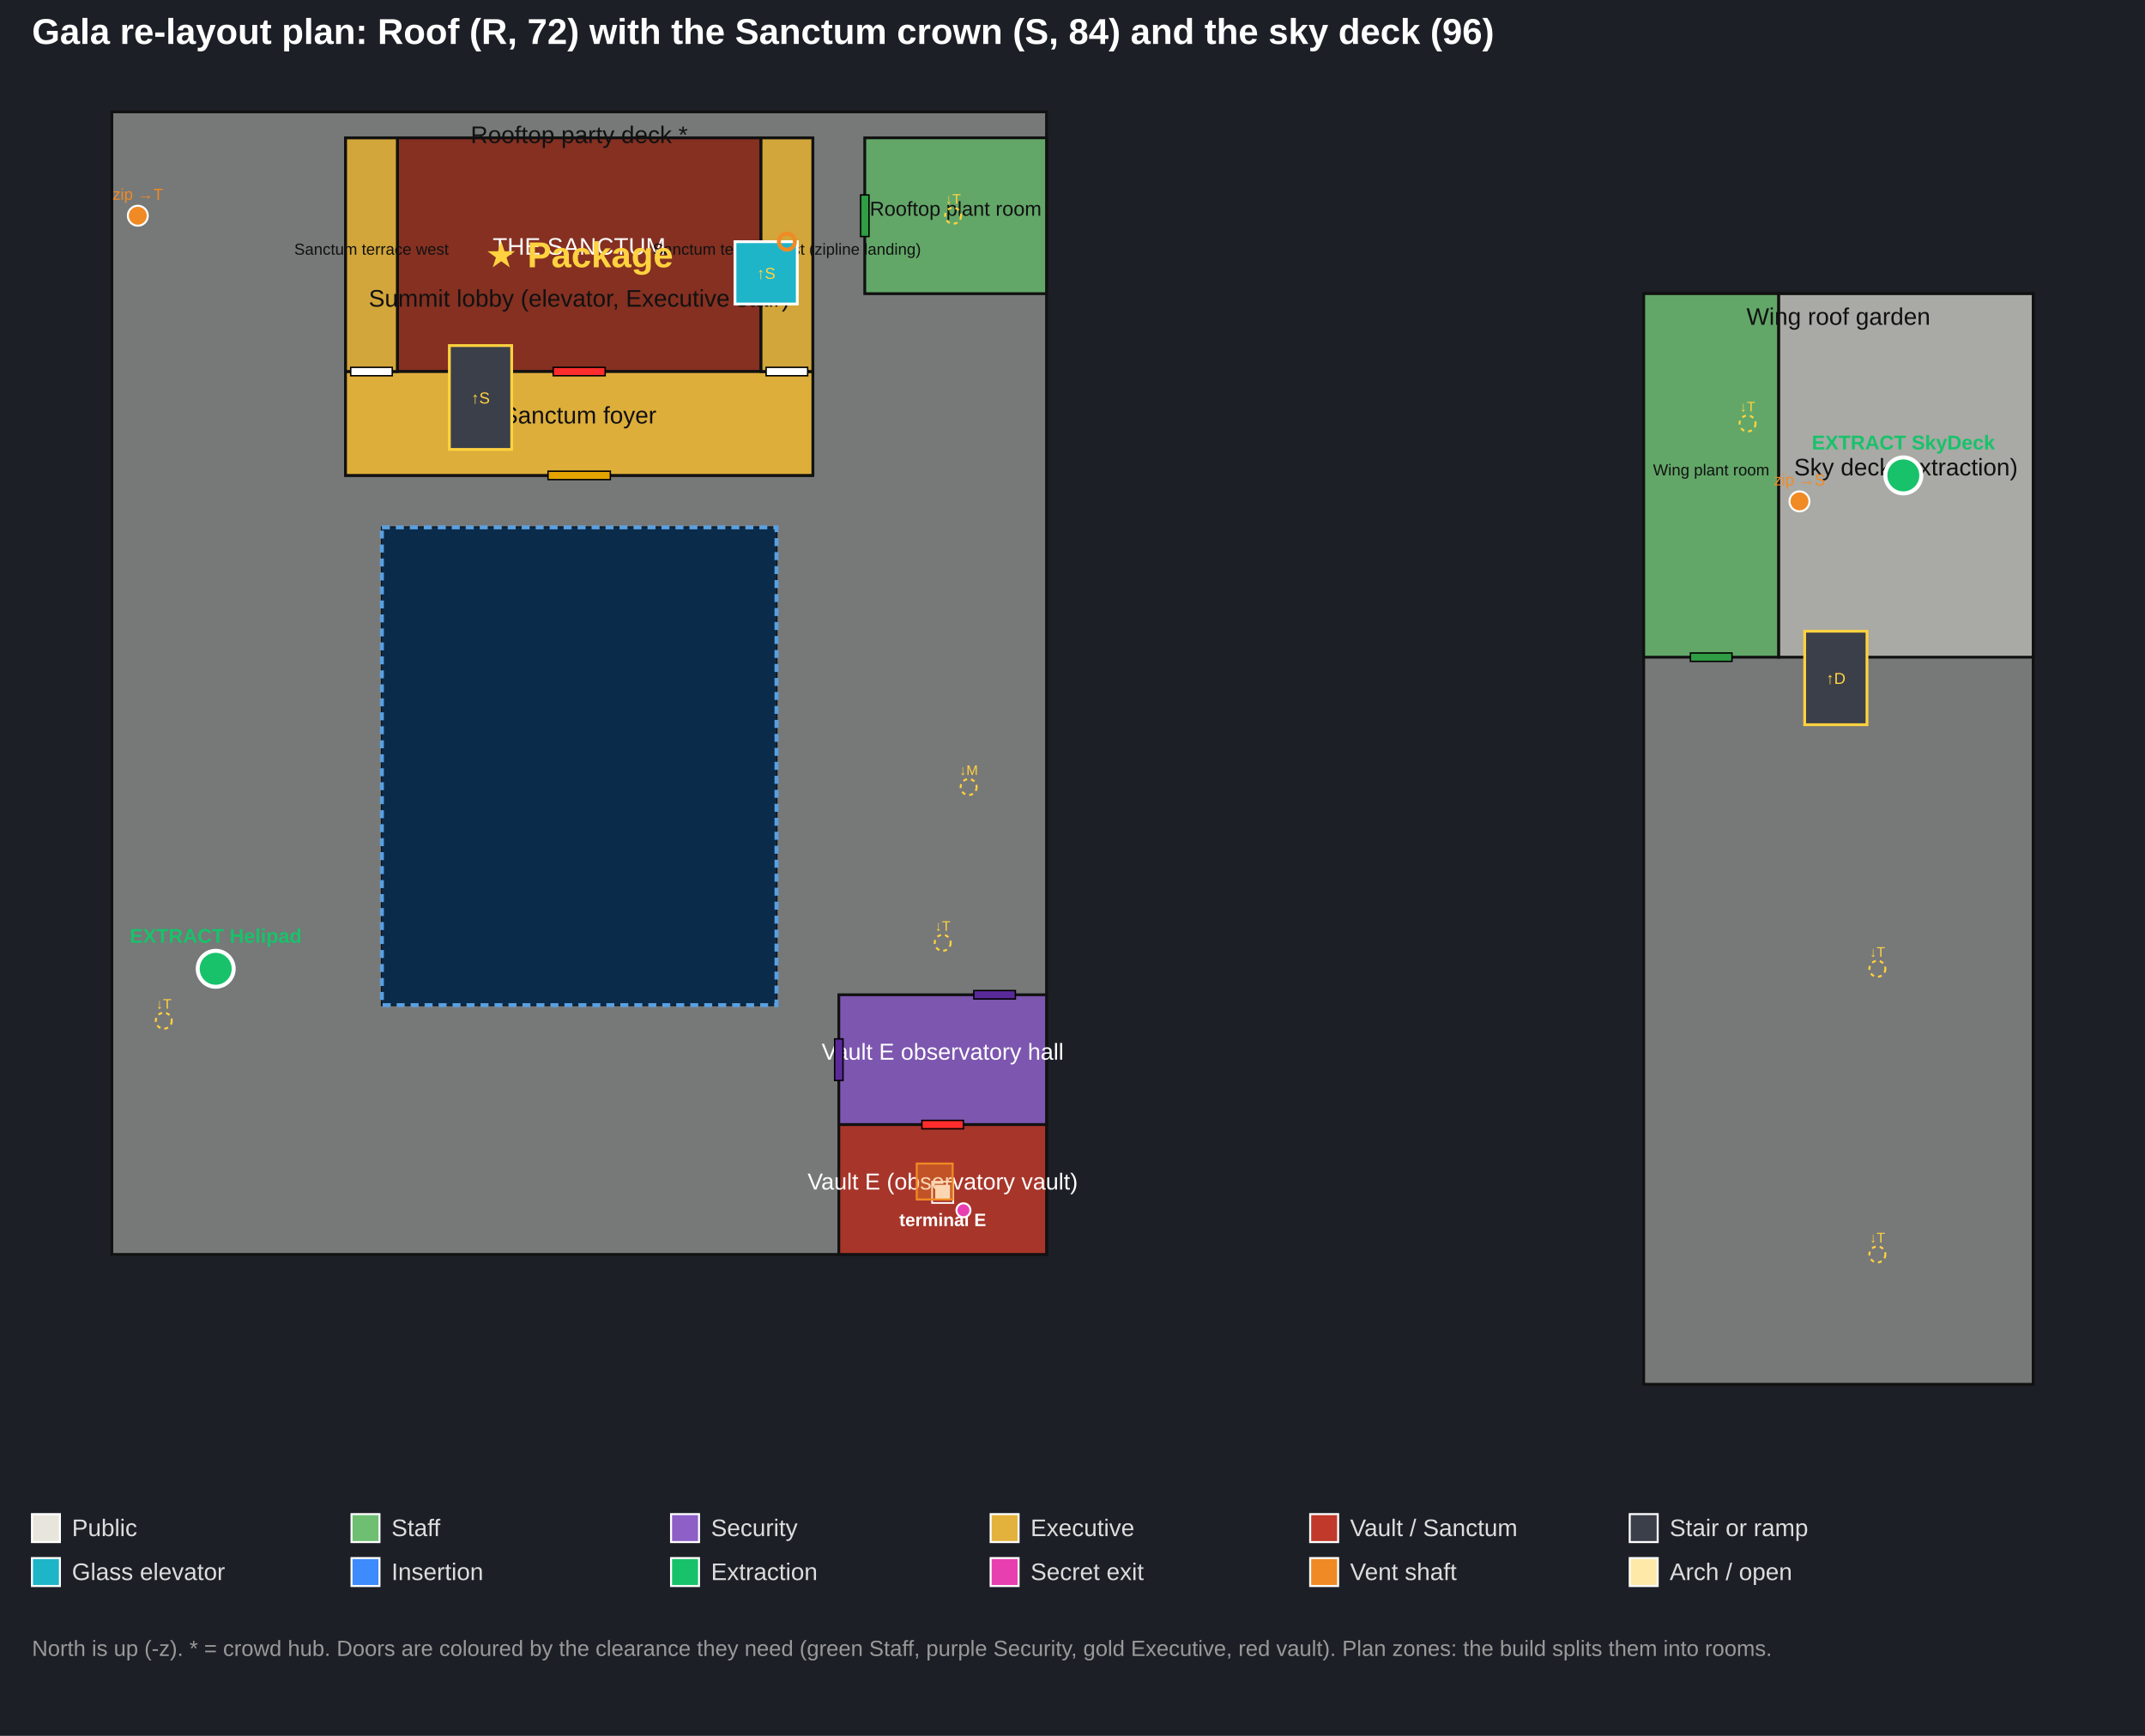
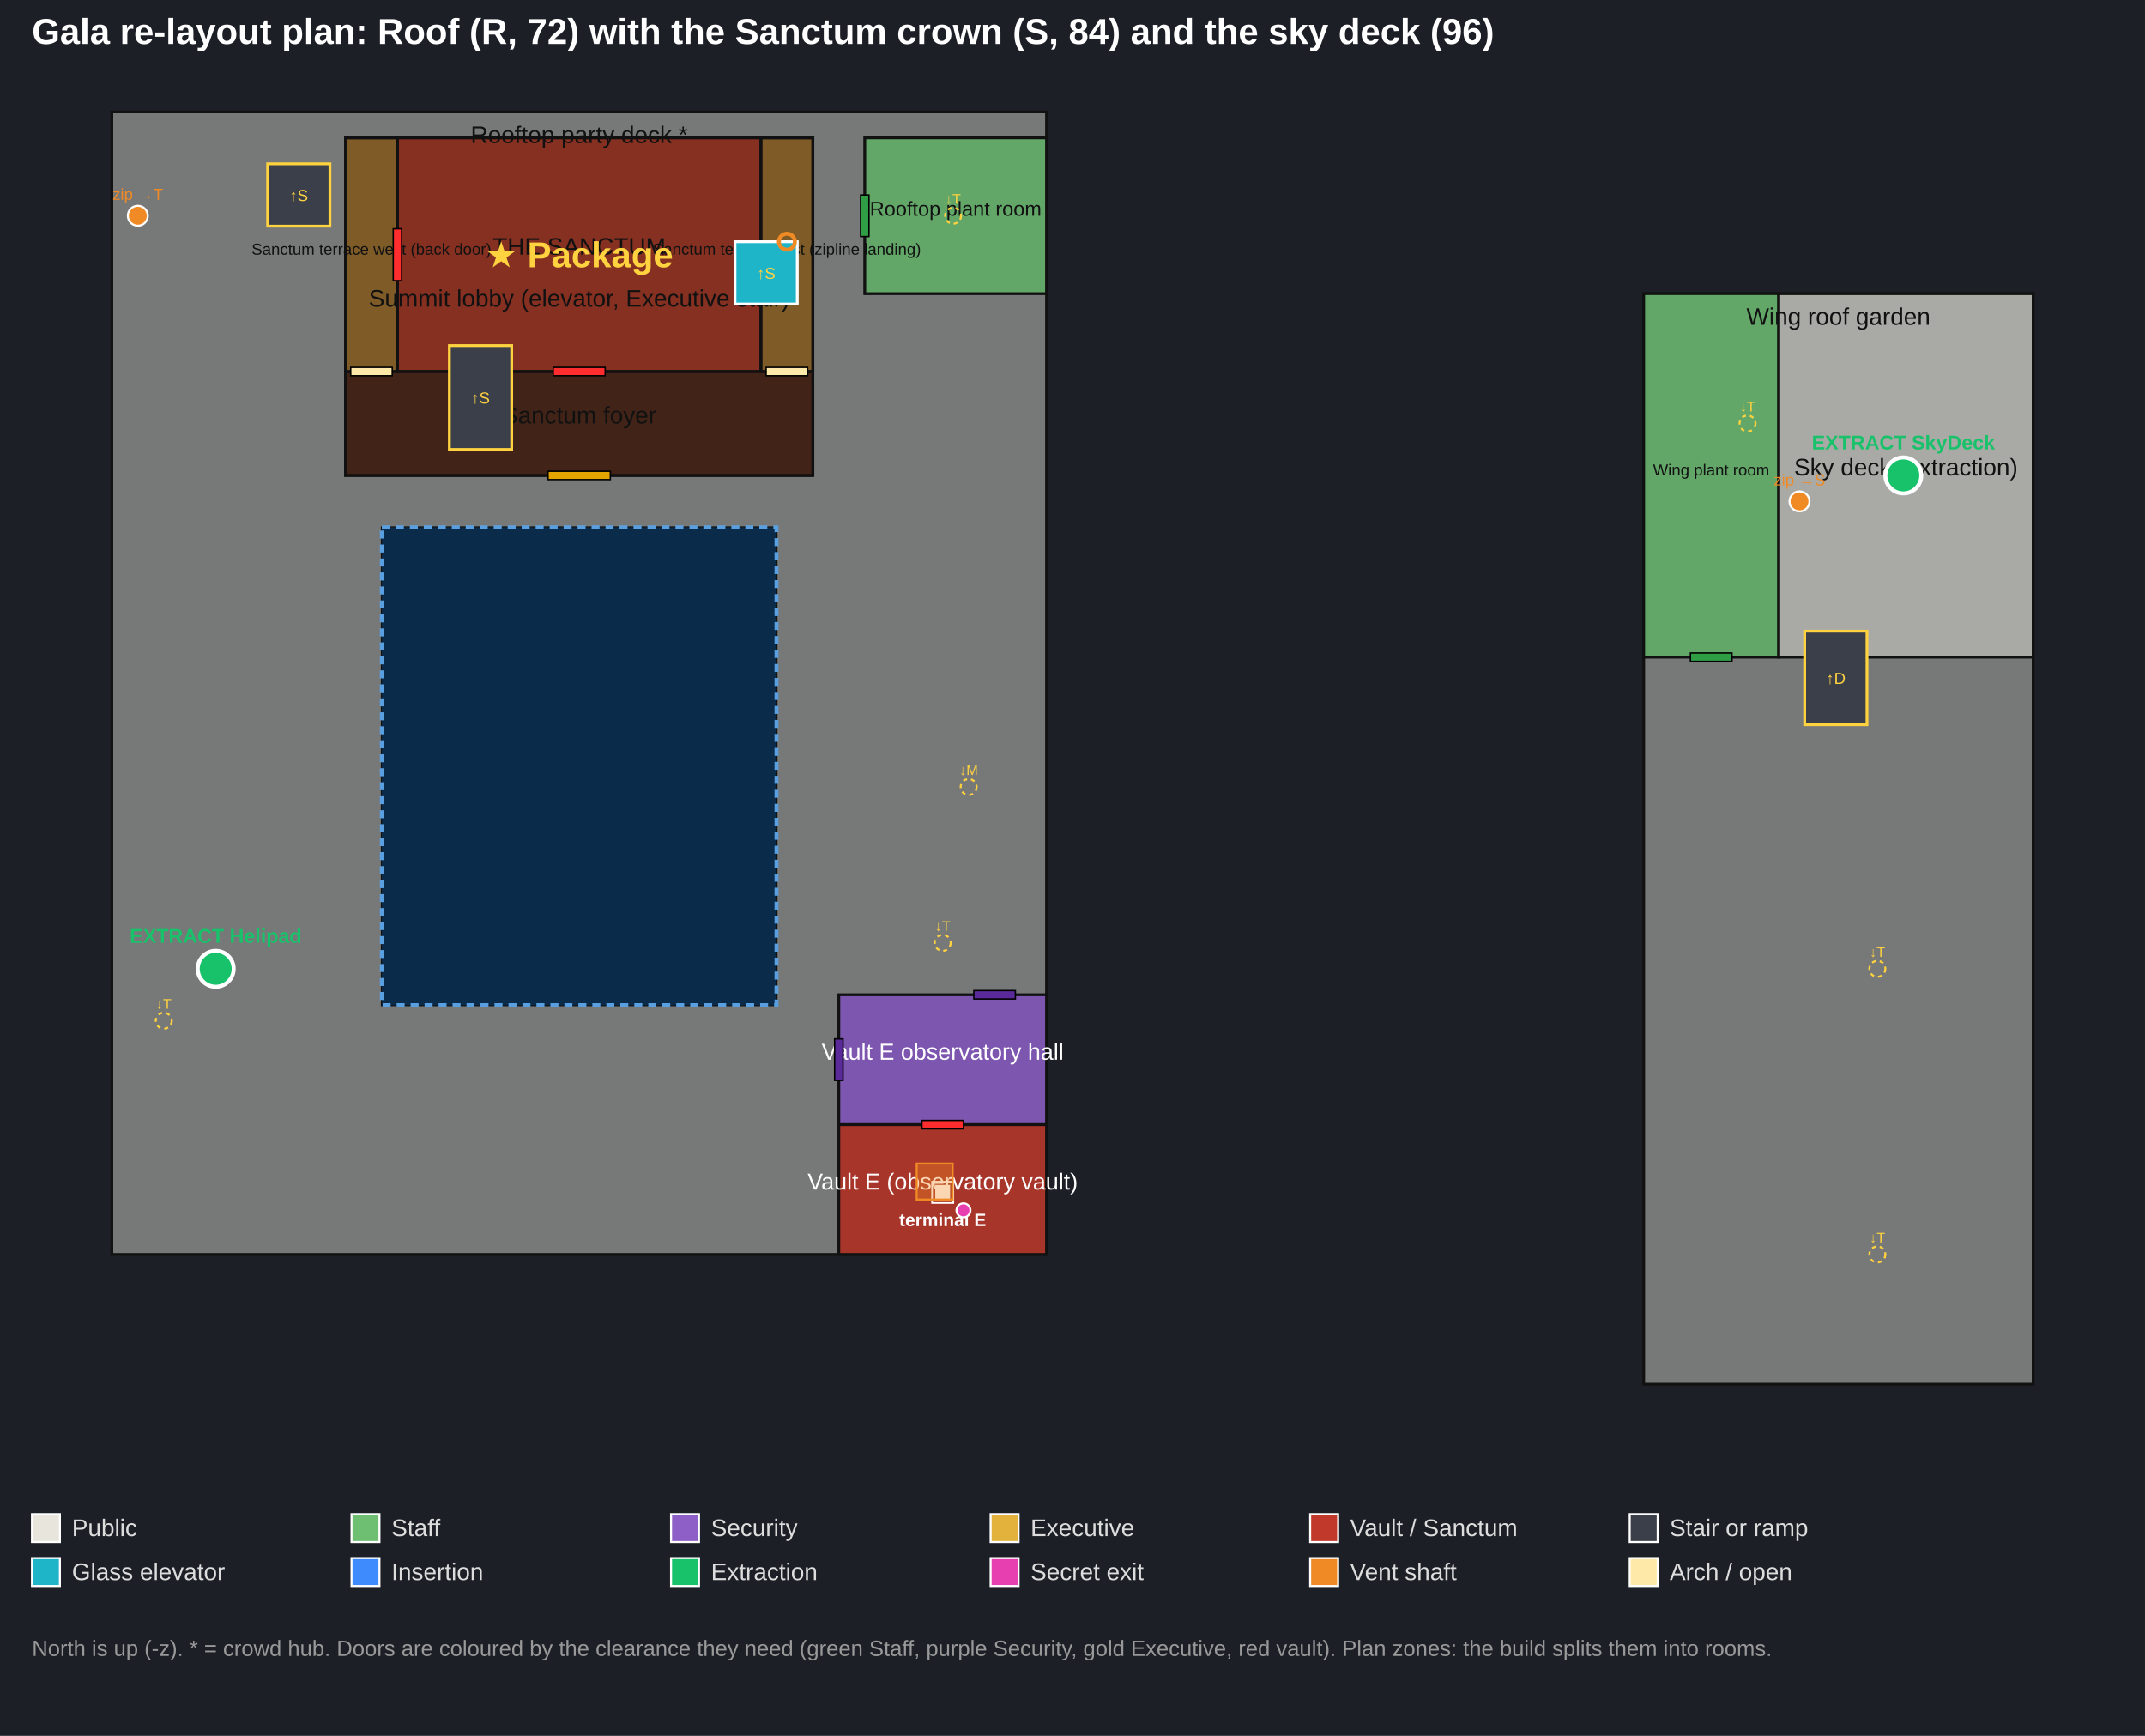
<svg xmlns="http://www.w3.org/2000/svg" width="1074" height="869" viewBox="0 0 1074 869" font-family="Segoe UI, Arial, sans-serif">
  <rect width="100%" height="100%" fill="#1c1f26" />
  <text x="16" y="22" fill="#fff" font-size="18" font-weight="700">Gala re-layout plan: Roof (R, 72) with the Sanctum crown (S, 84) and the sky deck (96)</text>
  <rect x="56.0" y="56.0" width="468.0" height="572.0" fill="#e8e6dc" stroke="#111" fill-opacity="0.45" stroke-width="1.4" />
  <rect x="191.2" y="264.0" width="197.6" height="239.2" fill="#1c1f26" stroke="#111" />
  <rect x="173.0" y="69.0" width="234.0" height="169.0" fill="#1c1f26" stroke="#111" />
  <rect x="420.0" y="498.0" width="104.0" height="130.0" fill="#1c1f26" stroke="#111" />
  <rect x="433.0" y="69.0" width="91.0" height="78.0" fill="#1c1f26" stroke="#111" />
  <rect x="823.0" y="147.0" width="195.0" height="546.0" fill="#e8e6dc" stroke="#111" fill-opacity="0.45" stroke-width="1.4" />
  <rect x="823.0" y="147.0" width="67.6" height="182.0" fill="#1c1f26" stroke="#111" />
  <rect x="173.0" y="69.0" width="234.0" height="169.0" fill="#e3b23c" stroke="#111" fill-opacity="0.85" stroke-width="1.4" />
  <rect x="420.0" y="498.0" width="104.0" height="65.0" fill="#8d5fc7" stroke="#111" fill-opacity="0.85" stroke-width="1.4" />
  <rect x="420.0" y="563.0" width="104.0" height="65.0" fill="#c0392b" stroke="#111" fill-opacity="0.85" stroke-width="1.4" />
  <rect x="433.0" y="69.0" width="91.0" height="78.0" fill="#6fbf73" stroke="#111" fill-opacity="0.85" stroke-width="1.4" />
  <rect x="823.0" y="147.0" width="67.6" height="182.0" fill="#6fbf73" stroke="#111" fill-opacity="0.85" stroke-width="1.4" />
  <rect x="199.0" y="69.0" width="182.0" height="117.0" fill="#7b1e1e" stroke="#111" fill-opacity="0.85" stroke-width="1.4" />
-   <rect x="173.0" y="186.0" width="234.0" height="52.0" fill="#e3b23c" stroke="#111" fill-opacity="0.85" stroke-width="1.4" />
-   <rect x="173.0" y="69.0" width="26.0" height="117.0" fill="#e3b23c" stroke="#111" fill-opacity="0.45" stroke-width="1.4" />
-   <rect x="381.0" y="69.0" width="26.0" height="117.0" fill="#e3b23c" stroke="#111" fill-opacity="0.45" stroke-width="1.4" />
+   <rect x="173.0" y="186.0" width="234.0" height="52.0" fill="#2b0f12" stroke="#111" fill-opacity="0.85" stroke-width="1.4" />
+   <rect x="173.0" y="69.0" width="26.0" height="117.0" fill="#2b0f12" stroke="#111" fill-opacity="0.45" stroke-width="1.4" />
+   <rect x="381.0" y="69.0" width="26.0" height="117.0" fill="#2b0f12" stroke="#111" fill-opacity="0.45" stroke-width="1.4" />
  <rect x="890.6" y="147.0" width="127.4" height="182.0" fill="#e8e6dc" stroke="#111" fill-opacity="0.45" stroke-width="1.4" />
  <rect x="191.2" y="264.0" width="197.6" height="239.2" fill="#0b2b4a" stroke="#5aa0e0" stroke-dasharray="4 3" stroke-width="2" />
  <text x="290.0" y="71.6" text-anchor="middle" font-size="12" fill="#111">Rooftop party deck *</text>
  <text x="290.0" y="153.5" text-anchor="middle" font-size="12" fill="#111">Summit lobby (elevator, Executive stair)</text>
  <text x="472.0" y="530.5" text-anchor="middle" font-size="11.556" fill="#fff">Vault E observatory hall</text>
  <text x="472.0" y="595.5" text-anchor="middle" font-size="11.556" fill="#fff">Vault E (observatory vault)</text>
  <text x="478.5" y="108.0" text-anchor="middle" font-size="10.111" fill="#111">Rooftop plant room</text>
  <text x="920.5" y="162.6" text-anchor="middle" font-size="12" fill="#111">Wing roof garden</text>
  <text x="856.8" y="238.0" text-anchor="middle" font-size="8" fill="#111">Wing plant room</text>
-   <text x="290.0" y="127.5" text-anchor="middle" font-size="12" fill="#fff">THE SANCTUM</text>
+   <text x="290.0" y="127.5" text-anchor="middle" font-size="12" fill="#111">THE SANCTUM</text>
  <text x="290.0" y="212.0" text-anchor="middle" font-size="12" fill="#111">Sanctum foyer</text>
-   <text x="186.0" y="127.5" text-anchor="middle" font-size="8" fill="#111">Sanctum terrace west</text>
+   <text x="186.0" y="127.5" text-anchor="middle" font-size="8" fill="#111">Sanctum terrace west (back door)</text>
  <text x="394.0" y="127.5" text-anchor="middle" font-size="8" fill="#111">Sanctum terrace east (zipline landing)</text>
  <text x="954.3" y="238.0" text-anchor="middle" font-size="12" fill="#111">Sky deck (extraction)</text>
  <rect x="430.9" y="97.6" width="4.2" height="20.8" fill="#2f9e44" stroke="#000" stroke-width="0.7" />
  <rect x="274.4" y="235.9" width="31.2" height="4.2" fill="#e3a400" stroke="#000" stroke-width="0.7" />
  <rect x="417.9" y="520.1" width="4.2" height="20.8" fill="#5b2a9a" stroke="#000" stroke-width="0.7" />
  <rect x="487.6" y="495.9" width="20.8" height="4.2" fill="#5b2a9a" stroke="#000" stroke-width="0.7" />
  <rect x="461.6" y="560.9" width="20.8" height="4.2" fill="#ff2d2d" stroke="#000" stroke-width="0.7" />
  <rect x="846.4" y="326.9" width="20.8" height="4.2" fill="#2f9e44" stroke="#000" stroke-width="0.7" />
  <rect x="277.0" y="183.9" width="26.0" height="4.2" fill="#ff2d2d" stroke="#000" stroke-width="0.7" />
-   <rect x="175.6" y="183.9" width="20.8" height="4.2" fill="#fff" stroke="#000" stroke-width="0.7" />
-   <rect x="383.6" y="183.9" width="20.8" height="4.2" fill="#fff" stroke="#000" stroke-width="0.7" />
+   <rect x="196.9" y="114.5" width="4.2" height="26.0" fill="#ff2d2d" stroke="#000" stroke-width="0.7" />
+   <rect x="175.6" y="183.9" width="20.8" height="4.2" fill="#ffe9a8" stroke="#000" stroke-width="0.7" />
+   <rect x="383.6" y="183.9" width="20.8" height="4.2" fill="#ffe9a8" stroke="#000" stroke-width="0.7" />
  <circle cx="82.0" cy="511.0" r="4" fill="none" stroke="#ffd23f" stroke-dasharray="2 2" />
  <text x="82.0" y="505.0" text-anchor="middle" font-size="7" fill="#ffd23f">↓T</text>
  <circle cx="477.2" cy="108.0" r="4" fill="none" stroke="#ffd23f" stroke-dasharray="2 2" />
  <text x="477.2" y="102.0" text-anchor="middle" font-size="7" fill="#ffd23f">↓T</text>
  <circle cx="875.0" cy="212.0" r="4" fill="none" stroke="#ffd23f" stroke-dasharray="2 2" />
  <text x="875.0" y="206.0" text-anchor="middle" font-size="7" fill="#ffd23f">↓T</text>
  <circle cx="472.0" cy="472.0" r="4" fill="none" stroke="#ffd23f" stroke-dasharray="2 2" />
  <text x="472.0" y="466.0" text-anchor="middle" font-size="7" fill="#ffd23f">↓T</text>
  <circle cx="485.0" cy="394.0" r="4" fill="none" stroke="#ffd23f" stroke-dasharray="2 2" />
  <text x="485.0" y="388.0" text-anchor="middle" font-size="7" fill="#ffd23f">↓M</text>
  <circle cx="940.0" cy="628.0" r="4" fill="none" stroke="#ffd23f" stroke-dasharray="2 2" />
  <text x="940.0" y="622.0" text-anchor="middle" font-size="7" fill="#ffd23f">↓T</text>
  <circle cx="940.0" cy="485.0" r="4" fill="none" stroke="#ffd23f" stroke-dasharray="2 2" />
  <text x="940.0" y="479.0" text-anchor="middle" font-size="7" fill="#ffd23f">↓T</text>
  <rect x="903.6" y="316.0" width="31.2" height="46.8" fill="#3b3f4a" stroke="#ffd23f" stroke-width="1.4" />
  <text x="919.2" y="342.4" text-anchor="middle" font-size="8" fill="#ffd23f">↑D</text>
  <circle cx="394.0" cy="134.0" r="4" fill="none" stroke="#ffd23f" stroke-dasharray="2 2" />
  <text x="394.0" y="128.0" text-anchor="middle" font-size="7" fill="#ffd23f">↓T</text>
  <rect x="225.0" y="173.0" width="31.2" height="52.0" fill="#3b3f4a" stroke="#ffd23f" stroke-width="1.4" />
  <text x="240.6" y="202.0" text-anchor="middle" font-size="8" fill="#ffd23f">↑S</text>
  <rect x="368.0" y="121.0" width="31.2" height="31.2" fill="#1fb5c9" stroke="#fff" stroke-width="1.4" />
  <text x="383.6" y="139.6" text-anchor="middle" font-size="8" fill="#ffd23f">↑S</text>
+   <rect x="134.0" y="82.0" width="31.2" height="31.2" fill="#3b3f4a" stroke="#ffd23f" stroke-width="1.4" />
+   <text x="149.6" y="100.6" text-anchor="middle" font-size="8" fill="#ffd23f">↑S</text>
  <circle cx="901.0" cy="251.0" r="5" fill="#f08a24" stroke="#fff" />
  <text x="901.0" y="243.0" text-anchor="middle" font-size="8" fill="#f08a24">zip →S</text>
  <circle cx="394.0" cy="121.0" r="4" fill="none" stroke="#f08a24" stroke-width="2" />
  <circle cx="69.0" cy="108.0" r="5" fill="#f08a24" stroke="#fff" />
  <text x="69.0" y="100.0" text-anchor="middle" font-size="8" fill="#f08a24">zip →T</text>
  <text x="472.0" y="600.8" text-anchor="middle" font-size="15" fill="#fff" font-weight="900">▣</text>
  <text x="472.0" y="613.8" text-anchor="middle" font-size="9" fill="#fff" font-weight="700">terminal E</text>
  <text x="290.0" y="133.8" text-anchor="middle" font-size="18" fill="#ffd23f" font-weight="900">★ Package</text>
  <circle cx="108.0" cy="485.0" r="9" fill="#18c26b" stroke="#fff" stroke-width="2" />
  <text x="108.0" y="472.0" text-anchor="middle" font-size="10" fill="#18c26b" font-weight="700">EXTRACT Helipad</text>
  <circle cx="953.0" cy="238.0" r="9" fill="#18c26b" stroke="#fff" stroke-width="2" />
  <text x="953.0" y="225.0" text-anchor="middle" font-size="10" fill="#18c26b" font-weight="700">EXTRACT SkyDeck</text>
  <circle cx="482.4" cy="605.9" r="3.5" fill="#e83fb0" stroke="#fff" />
  <rect x="459.0" y="582.5" width="18" height="18" fill="#f08a24" fill-opacity="0.35" stroke="#f08a24" />
  <rect x="16" y="758" width="14" height="14" fill="#e8e6dc" stroke="#fff" />
  <text x="36" y="769" fill="#ddd" font-size="12">Public</text>
  <rect x="176" y="758" width="14" height="14" fill="#6fbf73" stroke="#fff" />
  <text x="196" y="769" fill="#ddd" font-size="12">Staff</text>
  <rect x="336" y="758" width="14" height="14" fill="#8d5fc7" stroke="#fff" />
  <text x="356" y="769" fill="#ddd" font-size="12">Security</text>
  <rect x="496" y="758" width="14" height="14" fill="#e3b23c" stroke="#fff" />
  <text x="516" y="769" fill="#ddd" font-size="12">Executive</text>
  <rect x="656" y="758" width="14" height="14" fill="#c0392b" stroke="#fff" />
  <text x="676" y="769" fill="#ddd" font-size="12">Vault / Sanctum</text>
  <rect x="816" y="758" width="14" height="14" fill="#3b3f4a" stroke="#fff" />
  <text x="836" y="769" fill="#ddd" font-size="12">Stair or ramp</text>
  <rect x="16" y="780" width="14" height="14" fill="#1fb5c9" stroke="#fff" />
  <text x="36" y="791" fill="#ddd" font-size="12">Glass elevator</text>
  <rect x="176" y="780" width="14" height="14" fill="#3d8bfd" stroke="#fff" />
  <text x="196" y="791" fill="#ddd" font-size="12">Insertion</text>
  <rect x="336" y="780" width="14" height="14" fill="#18c26b" stroke="#fff" />
  <text x="356" y="791" fill="#ddd" font-size="12">Extraction</text>
  <rect x="496" y="780" width="14" height="14" fill="#e83fb0" stroke="#fff" />
  <text x="516" y="791" fill="#ddd" font-size="12">Secret exit</text>
  <rect x="656" y="780" width="14" height="14" fill="#f08a24" stroke="#fff" />
  <text x="676" y="791" fill="#ddd" font-size="12">Vent shaft</text>
  <rect x="816" y="780" width="14" height="14" fill="#ffe9a8" stroke="#fff" />
  <text x="836" y="791" fill="#ddd" font-size="12">Arch / open</text>
  <text x="16" y="829" fill="#999" font-size="11">North is up (-z). * = crowd hub. Doors are coloured by the clearance they need (green Staff, purple Security, gold Executive, red vault). Plan zones: the build splits them into rooms.</text>
</svg>
